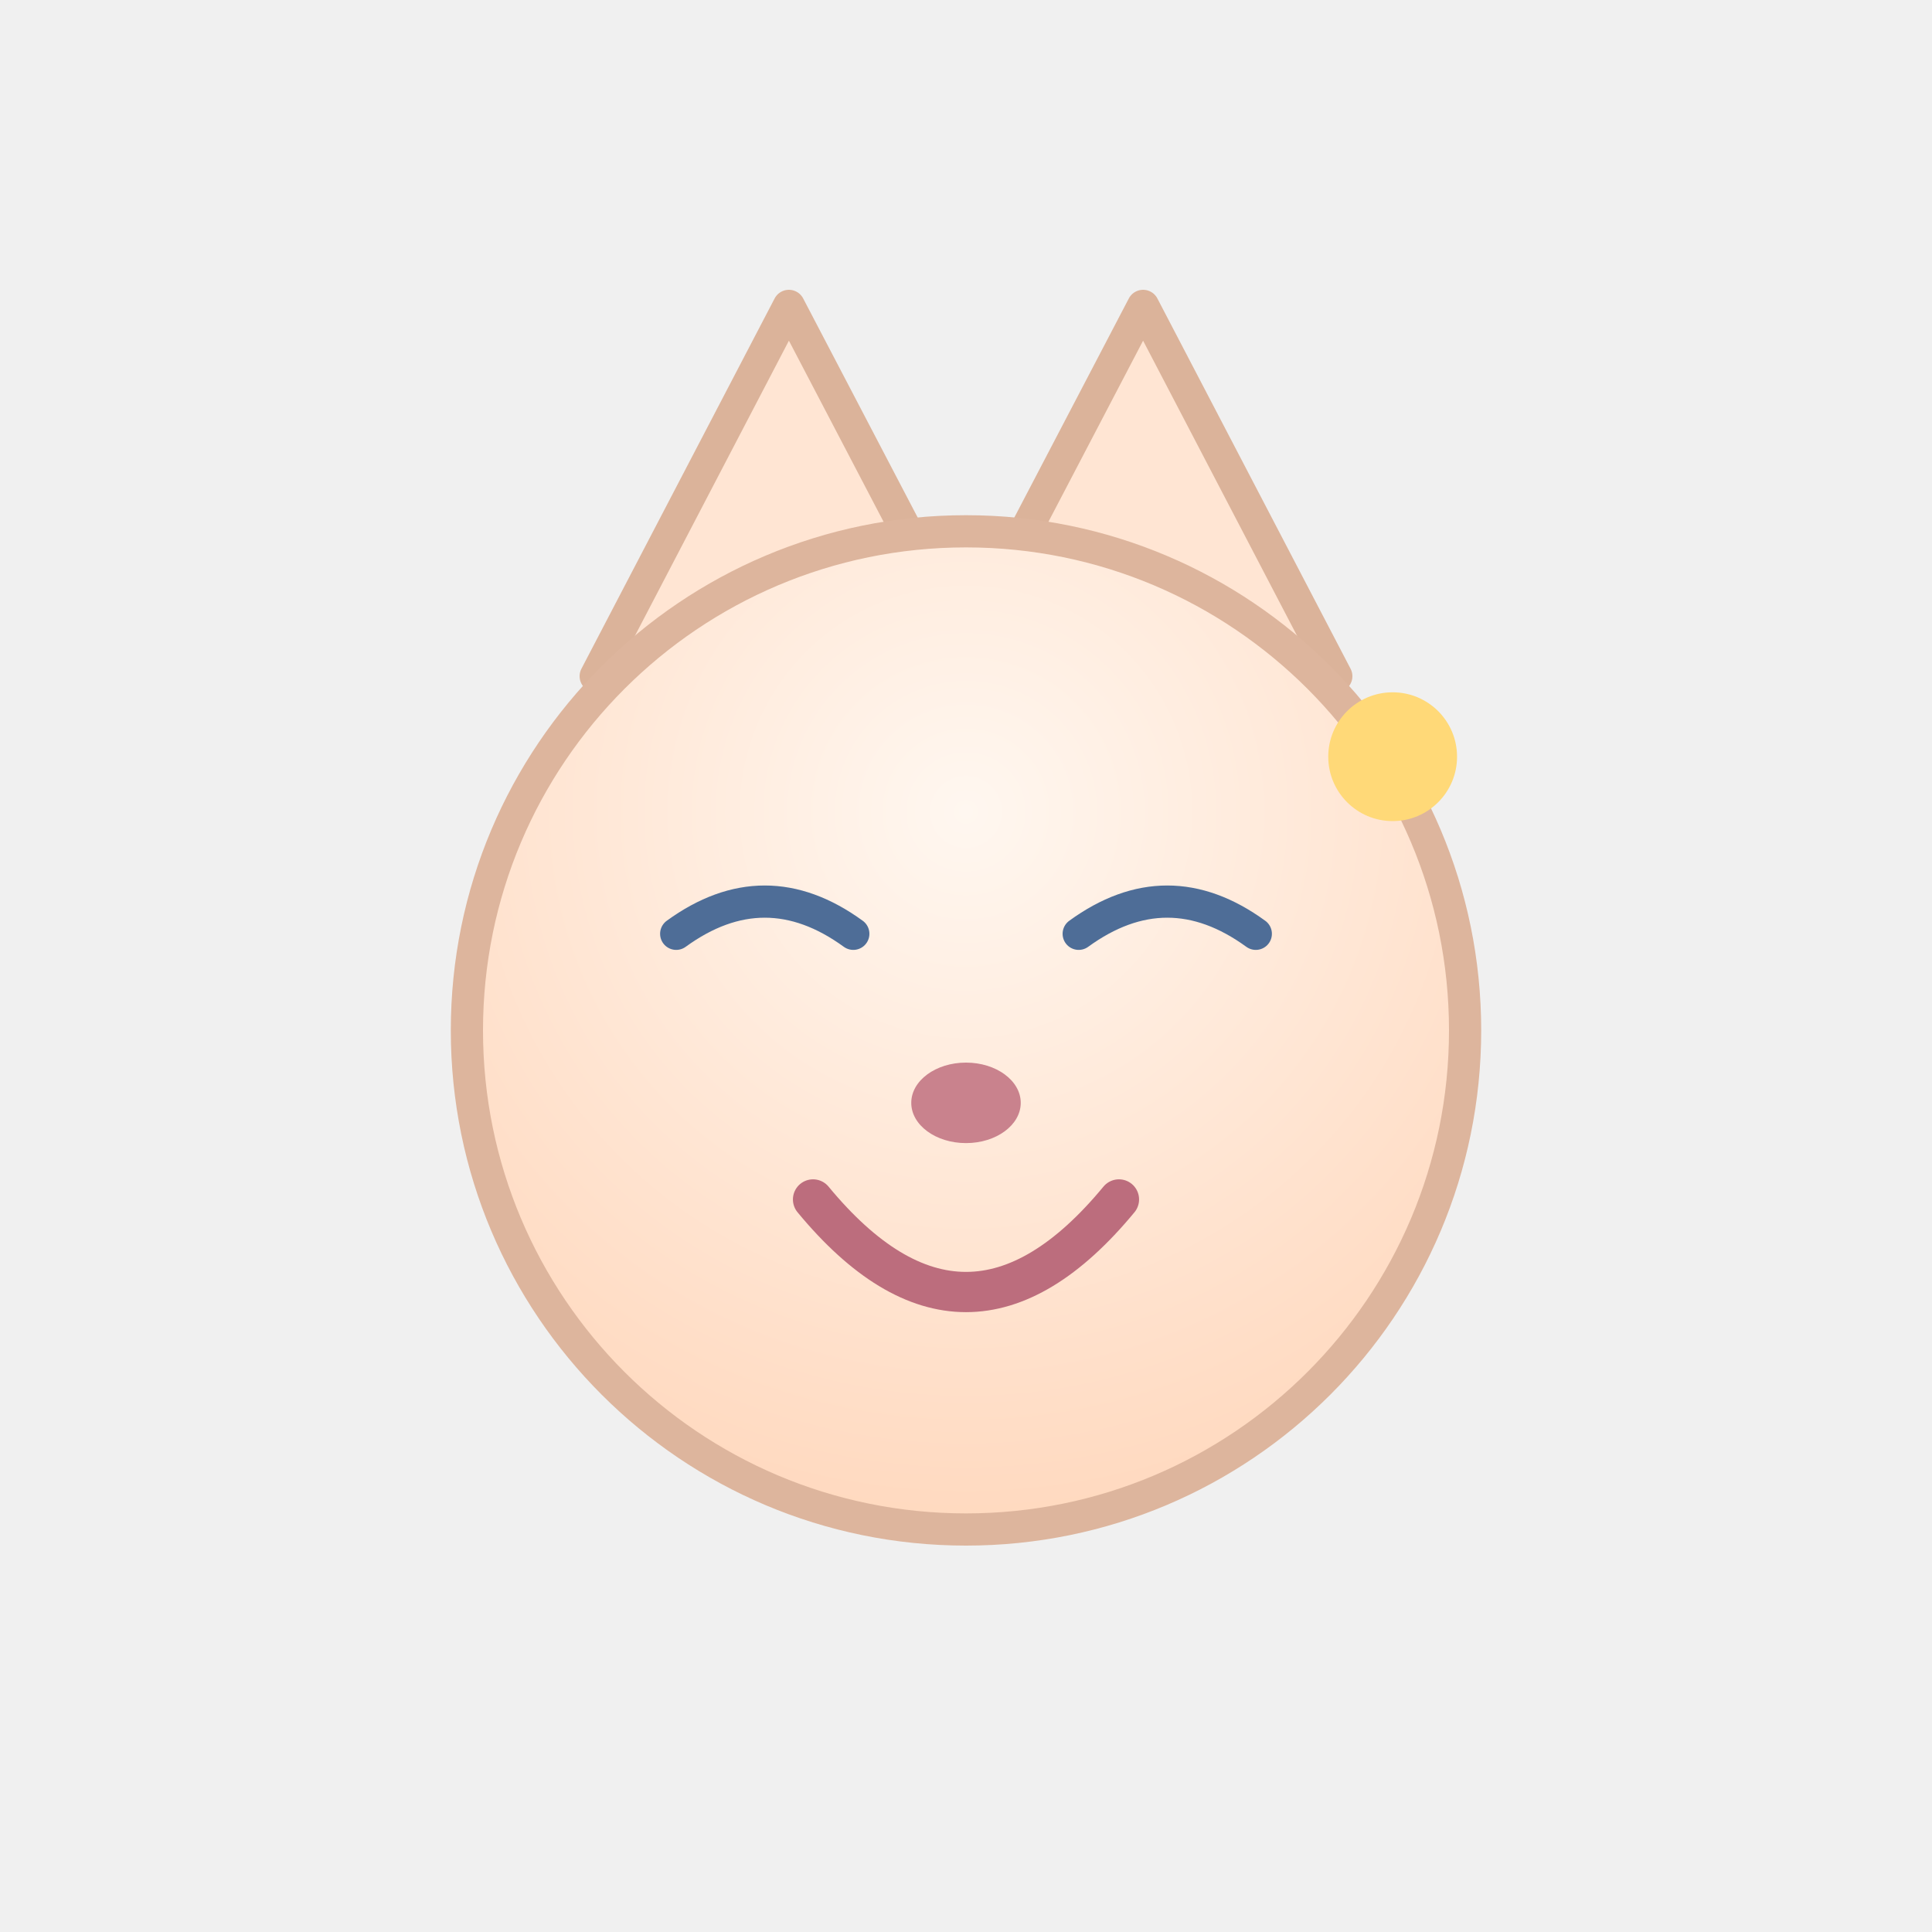
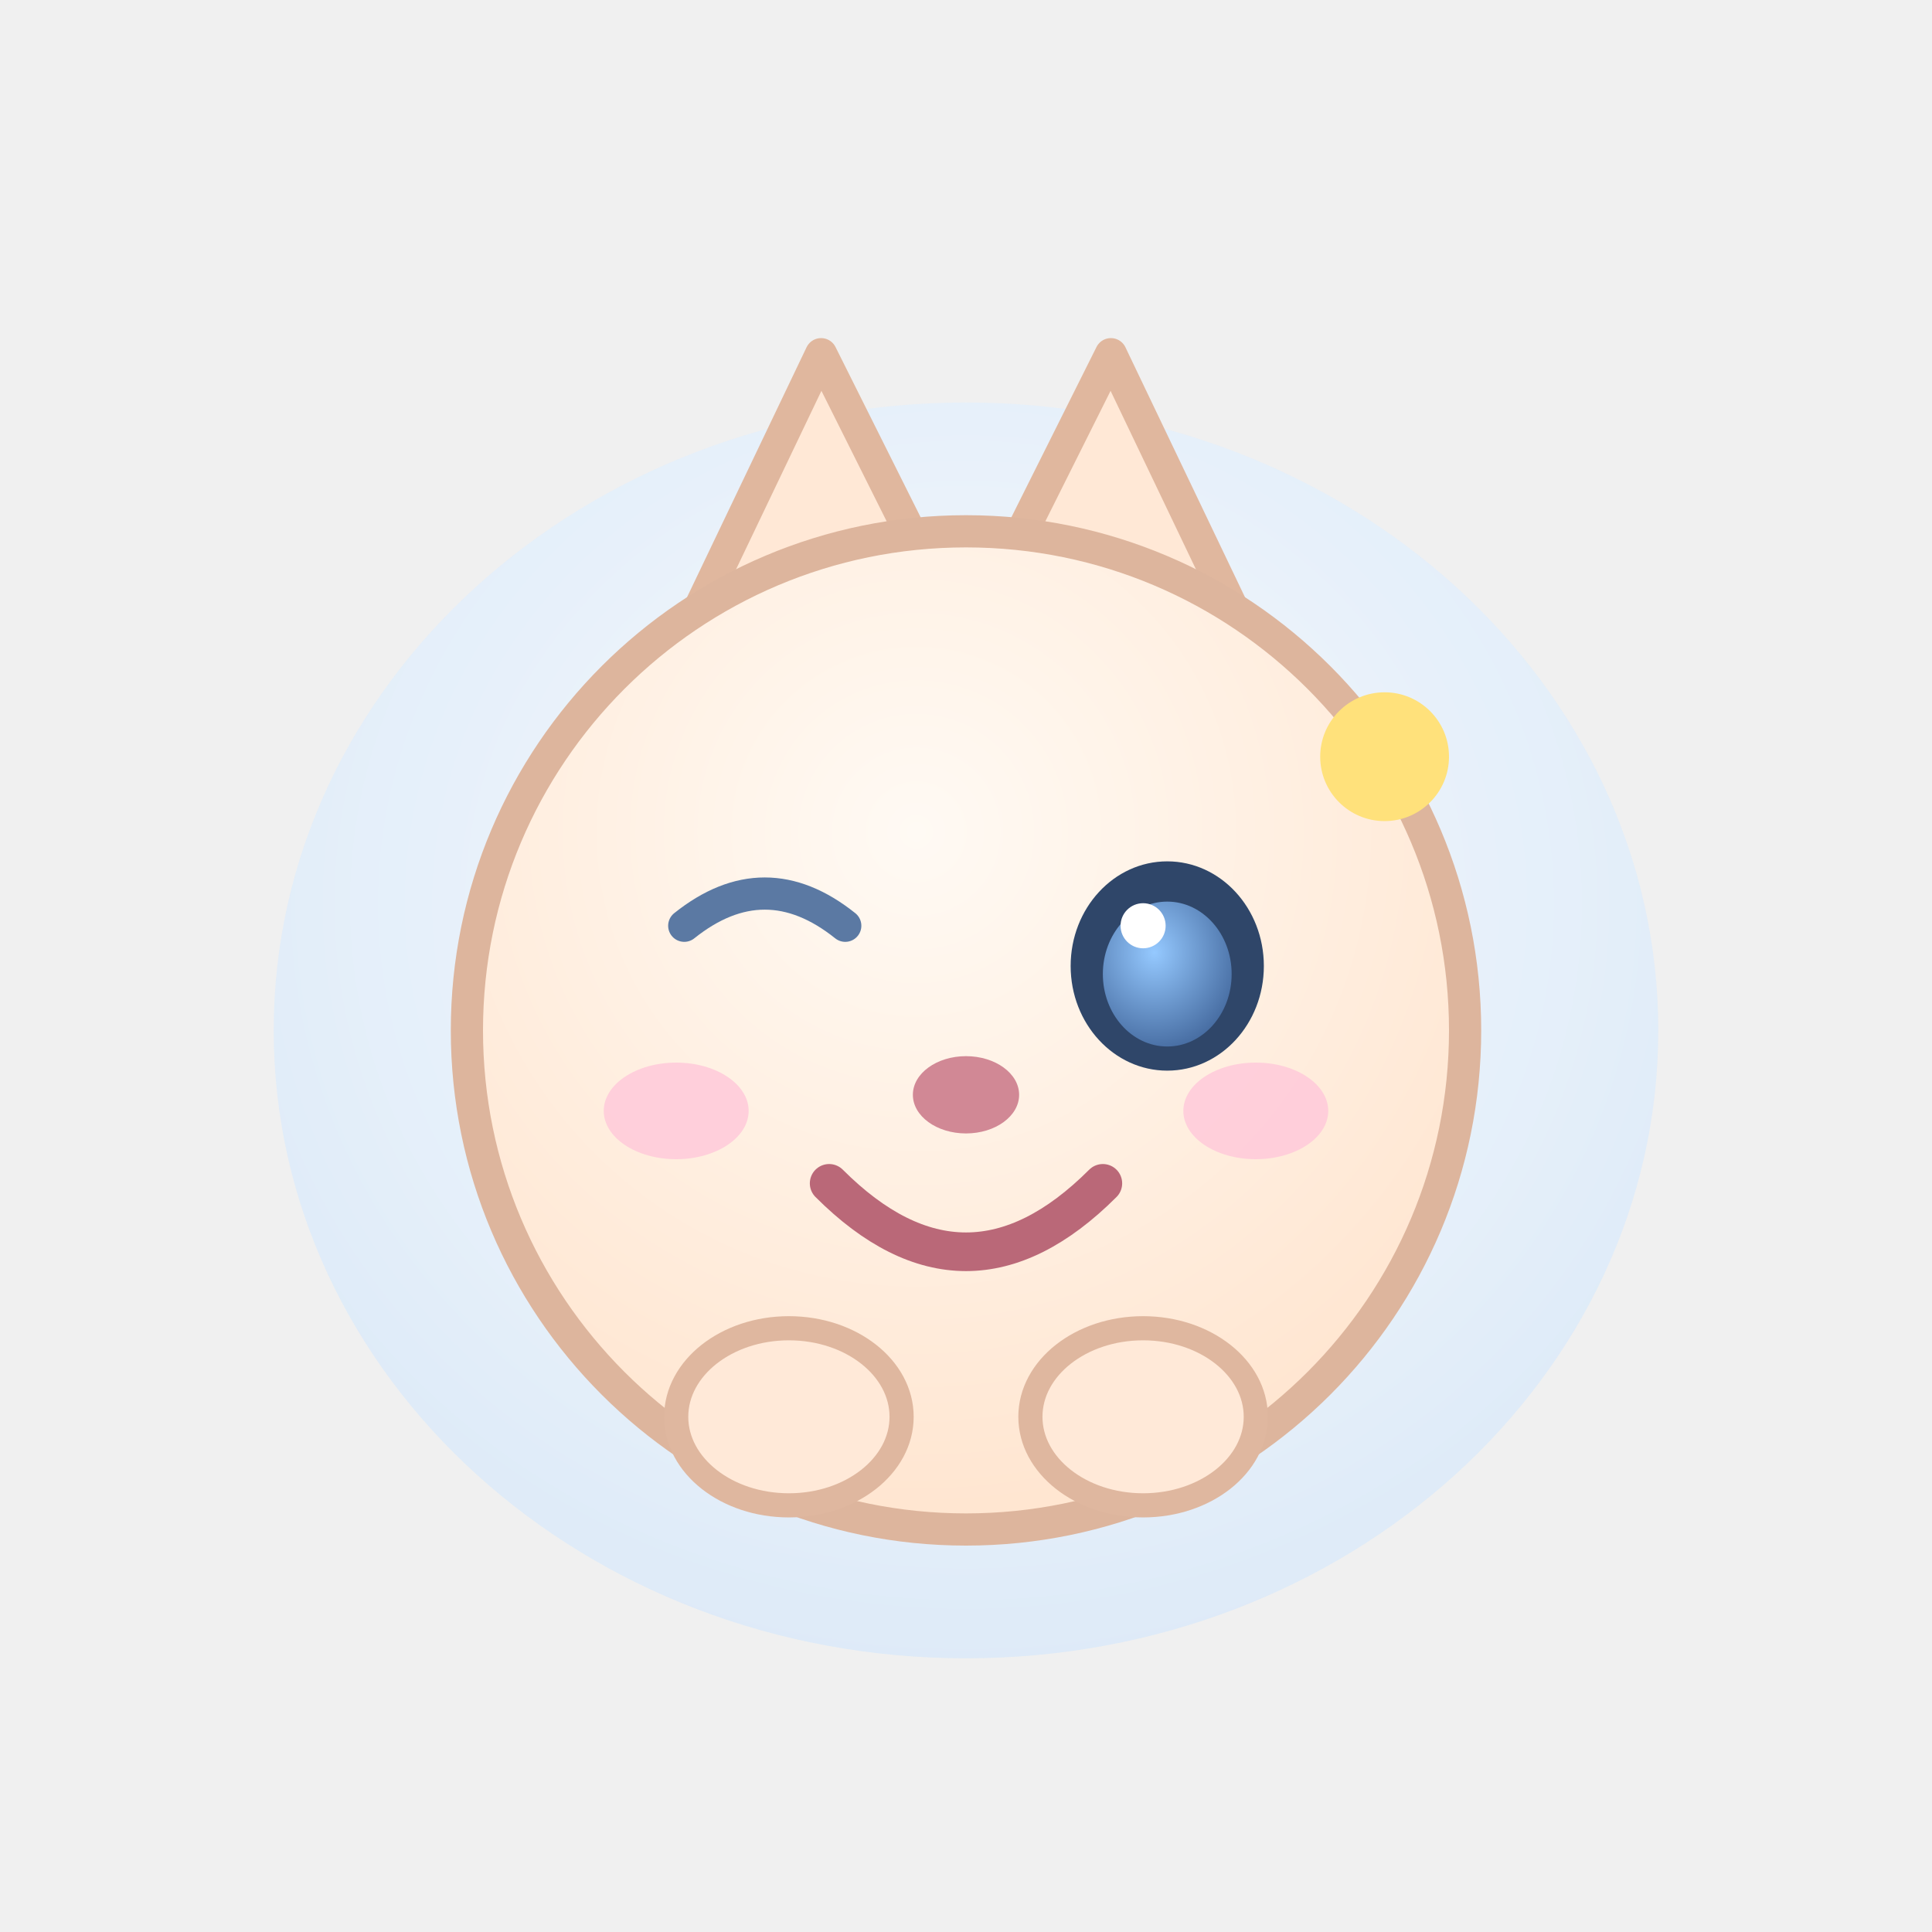
<svg xmlns="http://www.w3.org/2000/svg" viewBox="0 0 240 240" role="img" aria-label="Mochi break">
  <defs>
-     <radialGradient id="head" cx="50%" cy="28%" r="72%">
-       <stop offset="0%" stop-color="#fff7f0" />
-       <stop offset="100%" stop-color="#ffd9bf" />
+     <radialGradient id="bg" cx="50%" cy="40%" r="70%">
+       <stop offset="0%" stop-color="#f8fcff" />
+       <stop offset="100%" stop-color="#d5e6f8" />
+     </radialGradient>
+     <radialGradient id="face" cx="45%" cy="30%" r="78%">
+       <stop offset="0%" stop-color="#fffaf4" />
+       <stop offset="100%" stop-color="#ffe3cc" />
+     </radialGradient>
+     <radialGradient id="iris" cx="40%" cy="35%" r="72%">
+       <stop offset="0%" stop-color="#95c9ff" />
+       <stop offset="100%" stop-color="#43689d" />
    </radialGradient>
  </defs>
-   <g transform="translate(0 4)">
-     <path d="M74 80 L98 34 L121 78 Z" fill="#ffe5d3" stroke="#dbb39a" stroke-width="4" stroke-linejoin="round" />
-     <path d="M166 80 L142 34 L119 78 Z" fill="#ffe5d3" stroke="#dbb39a" stroke-width="4" stroke-linejoin="round" />
-     <circle cx="120" cy="124" r="62" fill="url(#head)" stroke="#ddb59d" stroke-width="4" />
-     <path d="M84 112 Q95 104 106 112" fill="none" stroke="#4e6d97" stroke-width="4" stroke-linecap="round" />
-     <path d="M134 112 Q145 104 156 112" fill="none" stroke="#4e6d97" stroke-width="4" stroke-linecap="round" />
-     <ellipse cx="120" cy="133" rx="6.8" ry="5" fill="#c9828d" />
-     <path d="M101 145 Q120 168 139 145" fill="none" stroke="#bc6d7d" stroke-width="5" stroke-linecap="round" />
-     <circle cx="173" cy="90" r="8" fill="#ffd978" />
+   <g transform="translate(0 2)">
+     <ellipse cx="120" cy="126" rx="86" ry="78" fill="url(#bg)" opacity="0.84" />
+     <path d="M80 88 L102 42 L123 84 Z" fill="#ffe8d6" stroke="#e0b79e" stroke-width="4" stroke-linejoin="round" />
+     <path d="M160 88 L138 42 L117 84 Z" fill="#ffe8d6" stroke="#e0b79e" stroke-width="4" stroke-linejoin="round" />
+     <circle cx="120" cy="126" r="62" fill="url(#face)" stroke="#ddb59d" stroke-width="4" />
+     <path d="M85 113 Q95 105 105 113" fill="none" stroke="#5b79a3" stroke-width="4" stroke-linecap="round" />
+     <ellipse cx="145" cy="118" rx="12" ry="13" fill="#2f4669" />
+     <ellipse cx="145" cy="119" rx="8" ry="9" fill="url(#iris)" />
+     <circle cx="142" cy="113" r="2.8" fill="#fff" />
+     <ellipse cx="120" cy="134" rx="6.6" ry="4.8" fill="#d18895" />
+     <path d="M103 145 Q120 162 137 145" fill="none" stroke="#ba6878" stroke-width="4.8" stroke-linecap="round" />
+     <ellipse cx="84" cy="136" rx="9" ry="6" fill="#ffcada" opacity="0.86" />
+     <ellipse cx="156" cy="136" rx="9" ry="6" fill="#ffcada" opacity="0.86" />
+     <ellipse cx="98" cy="174" rx="14" ry="11" fill="#ffe9d8" stroke="#dfb79f" stroke-width="3" />
+     <ellipse cx="142" cy="174" rx="14" ry="11" fill="#ffe9d8" stroke="#dfb79f" stroke-width="3" />
+     <circle cx="172" cy="92" r="8" fill="#ffe17b" />
  </g>
</svg>
